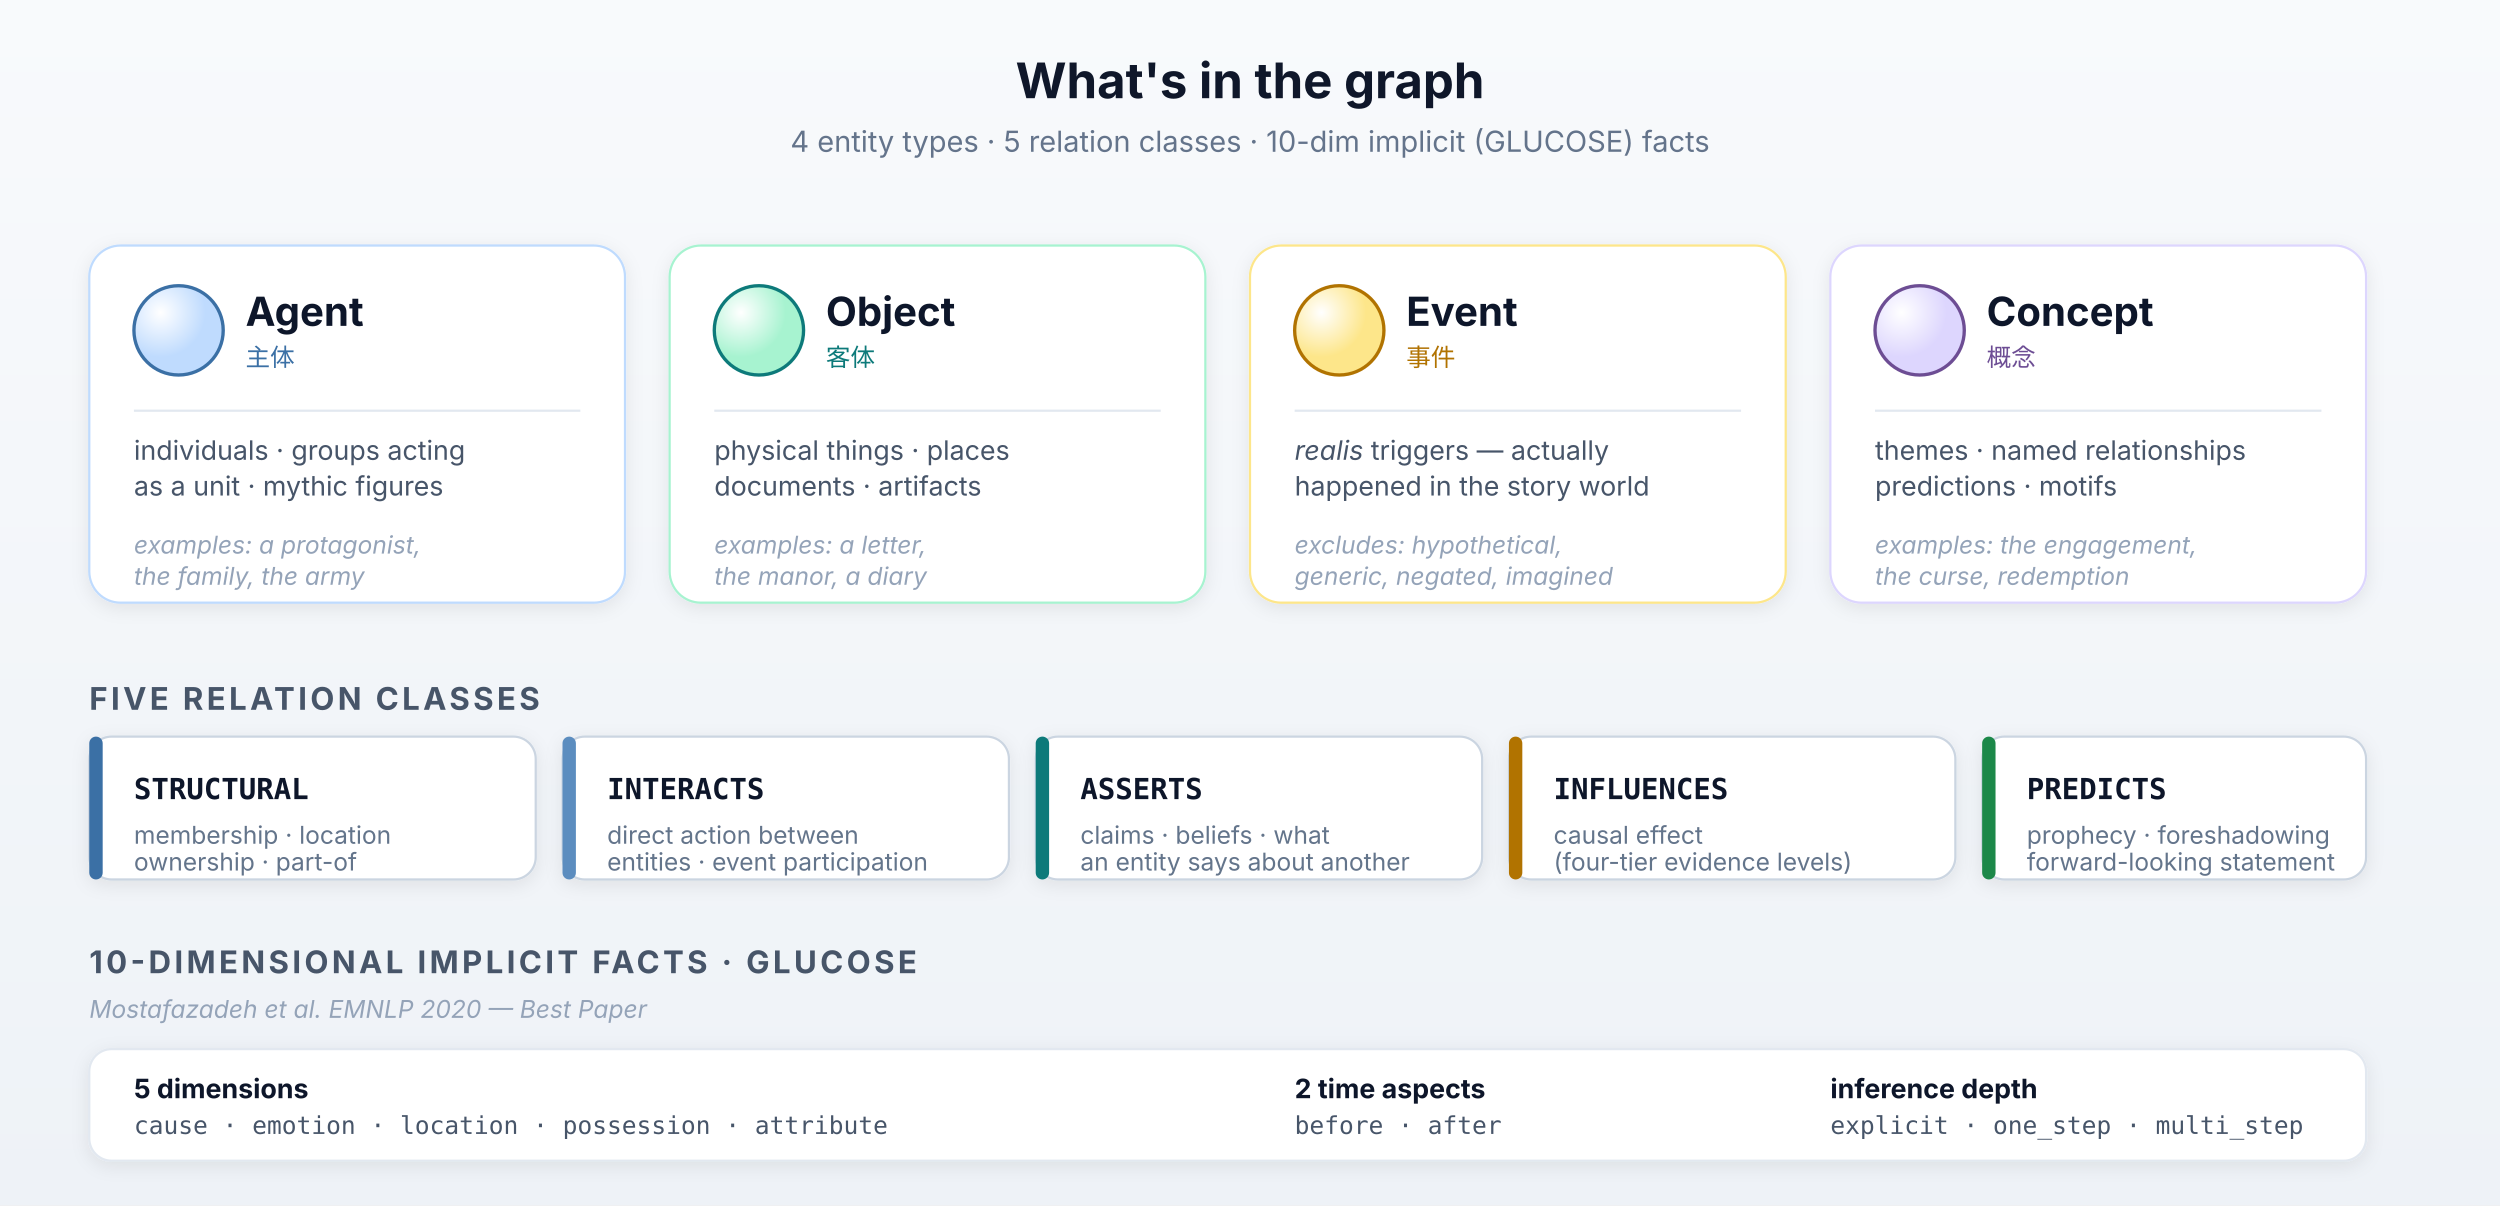
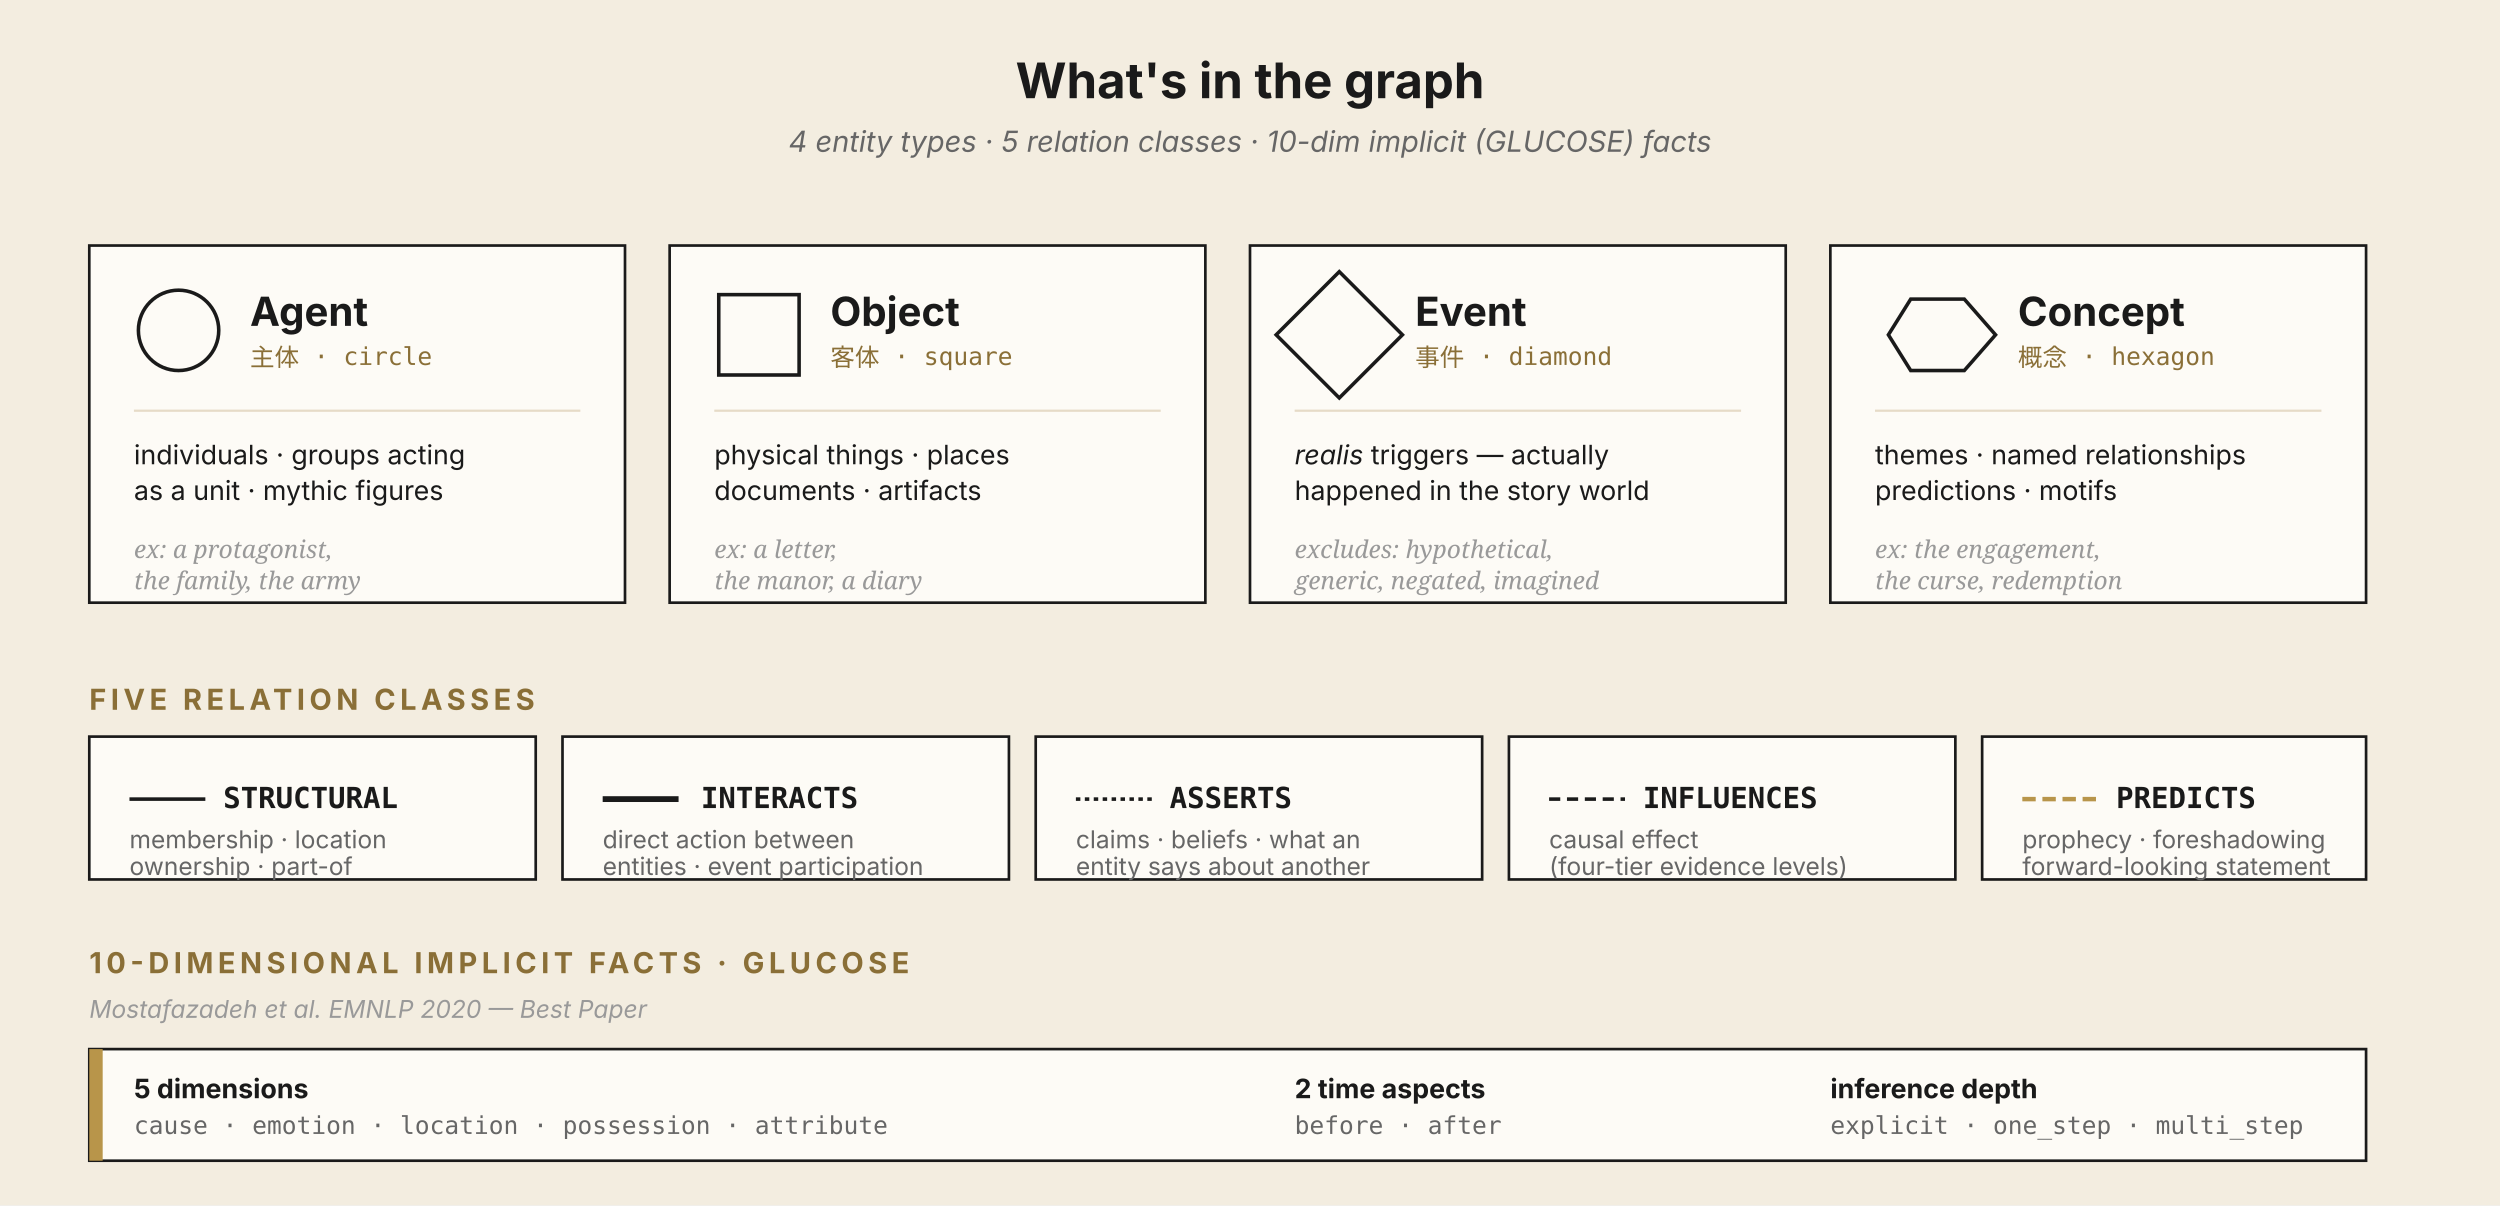
<svg xmlns="http://www.w3.org/2000/svg" viewBox="0 0 1120 540" font-family="-apple-system, BlinkMacSystemFont, 'Segoe UI', Inter, system-ui, sans-serif">
-   <defs>
-     <filter id="shadow" x="-50%" y="-50%" width="200%" height="200%">
-       <feDropShadow dx="0" dy="2" stdDeviation="4" flood-color="#0f172a" flood-opacity="0.08" />
-     </filter>
-     <linearGradient id="bg" x1="0" x2="0" y1="0" y2="1">
-       <stop offset="0" stop-color="#f8fafc" />
-       <stop offset="1" stop-color="#eef2f7" />
-     </linearGradient>
-     <radialGradient id="agent" cx="0.3" cy="0.3">
-       <stop offset="0" stop-color="#ffffff" />
-       <stop offset="1" stop-color="#bfdbfe" />
-     </radialGradient>
-     <radialGradient id="object" cx="0.3" cy="0.3">
-       <stop offset="0" stop-color="#ffffff" />
-       <stop offset="1" stop-color="#a7f3d0" />
-     </radialGradient>
-     <radialGradient id="event" cx="0.3" cy="0.3">
-       <stop offset="0" stop-color="#ffffff" />
-       <stop offset="1" stop-color="#fde68a" />
-     </radialGradient>
-     <radialGradient id="concept" cx="0.3" cy="0.3">
-       <stop offset="0" stop-color="#ffffff" />
-       <stop offset="1" stop-color="#ddd6fe" />
-     </radialGradient>
-   </defs>
-   <rect width="1120" height="540" fill="url(#bg)" />
-   <text x="560" y="44" text-anchor="middle" font-size="22" font-weight="700" fill="#0f172a">What's in the graph</text>
-   <text x="560" y="68" text-anchor="middle" font-size="13" fill="#64748b">
+   <rect width="1120" height="540" fill="#f3ede0" />
+   <text x="560" y="44" text-anchor="middle" font-size="22" font-weight="700" fill="#1a1a1a">What's in the graph</text>
+   <text x="560" y="68" text-anchor="middle" font-size="13" fill="#666666" font-style="italic">
    4 entity types · 5 relation classes · 10-dim implicit (GLUCOSE) facts
  </text>
-   <g filter="url(#shadow)">
-     <rect x="40" y="110" width="240" height="160" rx="14" fill="#ffffff" stroke="#bfdbfe" stroke-width="1" />
-     <circle cx="80" cy="148" r="20" fill="url(#agent)" stroke="#3a6fa5" stroke-width="1.5" />
-     <text x="110" y="146" font-size="18" font-weight="700" fill="#0f172a">Agent</text>
-     <text x="110" y="164" font-size="11" font-family="ui-monospace, monospace" fill="#3a6fa5">主体</text>
-     <line x1="60" y1="184" x2="260" y2="184" stroke="#e2e8f0" />
-     <text x="60" y="206" font-size="12" fill="#475569">individuals · groups acting</text>
-     <text x="60" y="222" font-size="12" fill="#475569">as a unit · mythic figures</text>
-     <text x="60" y="248" font-size="11" fill="#94a3b8" font-style="italic">
-       examples: a protagonist,
+   <g>
+     <rect x="40" y="110" width="240" height="160" fill="#fdfbf6" stroke="#1a1a1a" stroke-width="1.2" />
+     <circle cx="80" cy="148" r="18" fill="#fdfbf6" stroke="#1a1a1a" stroke-width="1.6" />
+     <text x="112" y="146" font-size="18" font-weight="700" fill="#1a1a1a">Agent</text>
+     <text x="112" y="164" font-size="11" font-family="ui-monospace, monospace" fill="#8a6f37">主体 · circle</text>
+     <line x1="60" y1="184" x2="260" y2="184" stroke="#e6dbc7" />
+     <text x="60" y="208" font-size="12" fill="#1a1a1a">individuals · groups acting</text>
+     <text x="60" y="224" font-size="12" fill="#1a1a1a">as a unit · mythic figures</text>
+     <text x="60" y="250" font-size="11" fill="#999999" font-style="italic" font-family="Georgia, serif">
+       ex: a protagonist,
    </text>
-     <text x="60" y="262" font-size="11" fill="#94a3b8" font-style="italic">
+     <text x="60" y="264" font-size="11" fill="#999999" font-style="italic" font-family="Georgia, serif">
      the family, the army
    </text>
  </g>
-   <g filter="url(#shadow)">
-     <rect x="300" y="110" width="240" height="160" rx="14" fill="#ffffff" stroke="#a7f3d0" stroke-width="1" />
-     <circle cx="340" cy="148" r="20" fill="url(#object)" stroke="#0e7a7a" stroke-width="1.5" />
-     <text x="370" y="146" font-size="18" font-weight="700" fill="#0f172a">Object</text>
-     <text x="370" y="164" font-size="11" font-family="ui-monospace, monospace" fill="#0e7a7a">客体</text>
-     <line x1="320" y1="184" x2="520" y2="184" stroke="#e2e8f0" />
-     <text x="320" y="206" font-size="12" fill="#475569">physical things · places</text>
-     <text x="320" y="222" font-size="12" fill="#475569">documents · artifacts</text>
-     <text x="320" y="248" font-size="11" fill="#94a3b8" font-style="italic">
-       examples: a letter,
+   <g>
+     <rect x="300" y="110" width="240" height="160" fill="#fdfbf6" stroke="#1a1a1a" stroke-width="1.2" />
+     <rect x="322" y="132" width="36" height="36" fill="#fdfbf6" stroke="#1a1a1a" stroke-width="1.6" />
+     <text x="372" y="146" font-size="18" font-weight="700" fill="#1a1a1a">Object</text>
+     <text x="372" y="164" font-size="11" font-family="ui-monospace, monospace" fill="#8a6f37">客体 · square</text>
+     <line x1="320" y1="184" x2="520" y2="184" stroke="#e6dbc7" />
+     <text x="320" y="208" font-size="12" fill="#1a1a1a">physical things · places</text>
+     <text x="320" y="224" font-size="12" fill="#1a1a1a">documents · artifacts</text>
+     <text x="320" y="250" font-size="11" fill="#999999" font-style="italic" font-family="Georgia, serif">
+       ex: a letter,
    </text>
-     <text x="320" y="262" font-size="11" fill="#94a3b8" font-style="italic">
+     <text x="320" y="264" font-size="11" fill="#999999" font-style="italic" font-family="Georgia, serif">
      the manor, a diary
    </text>
  </g>
-   <g filter="url(#shadow)">
-     <rect x="560" y="110" width="240" height="160" rx="14" fill="#ffffff" stroke="#fde68a" stroke-width="1" />
-     <circle cx="600" cy="148" r="20" fill="url(#event)" stroke="#b17304" stroke-width="1.5" />
-     <text x="630" y="146" font-size="18" font-weight="700" fill="#0f172a">Event</text>
-     <text x="630" y="164" font-size="11" font-family="ui-monospace, monospace" fill="#b17304">事件</text>
-     <line x1="580" y1="184" x2="780" y2="184" stroke="#e2e8f0" />
-     <text x="580" y="206" font-size="12" fill="#475569">
+   <g>
+     <rect x="560" y="110" width="240" height="160" fill="#fdfbf6" stroke="#1a1a1a" stroke-width="1.2" />
+     <g transform="rotate(45 600 150)">
+       <rect x="580" y="130" width="40" height="40" fill="#fdfbf6" stroke="#1a1a1a" stroke-width="1.6" />
+     </g>
+     <text x="634" y="146" font-size="18" font-weight="700" fill="#1a1a1a">Event</text>
+     <text x="634" y="164" font-size="11" font-family="ui-monospace, monospace" fill="#8a6f37">事件 · diamond</text>
+     <line x1="580" y1="184" x2="780" y2="184" stroke="#e6dbc7" />
+     <text x="580" y="208" font-size="12" fill="#1a1a1a">
      <tspan font-style="italic">realis</tspan> triggers — actually</text>
-     <text x="580" y="222" font-size="12" fill="#475569">happened in the story world</text>
-     <text x="580" y="248" font-size="11" fill="#94a3b8" font-style="italic">
+     <text x="580" y="224" font-size="12" fill="#1a1a1a">happened in the story world</text>
+     <text x="580" y="250" font-size="11" fill="#999999" font-style="italic" font-family="Georgia, serif">
      excludes: hypothetical,
    </text>
-     <text x="580" y="262" font-size="11" fill="#94a3b8" font-style="italic">
+     <text x="580" y="264" font-size="11" fill="#999999" font-style="italic" font-family="Georgia, serif">
      generic, negated, imagined
    </text>
  </g>
-   <g filter="url(#shadow)">
-     <rect x="820" y="110" width="240" height="160" rx="14" fill="#ffffff" stroke="#ddd6fe" stroke-width="1" />
-     <circle cx="860" cy="148" r="20" fill="url(#concept)" stroke="#6d4e94" stroke-width="1.5" />
-     <text x="890" y="146" font-size="18" font-weight="700" fill="#0f172a">Concept</text>
-     <text x="890" y="164" font-size="11" font-family="ui-monospace, monospace" fill="#6d4e94">概念</text>
-     <line x1="840" y1="184" x2="1040" y2="184" stroke="#e2e8f0" />
-     <text x="840" y="206" font-size="12" fill="#475569">themes · named relationships</text>
-     <text x="840" y="222" font-size="12" fill="#475569">predictions · motifs</text>
-     <text x="840" y="248" font-size="11" fill="#94a3b8" font-style="italic">
-       examples: the engagement,
+   <g>
+     <rect x="820" y="110" width="240" height="160" fill="#fdfbf6" stroke="#1a1a1a" stroke-width="1.2" />
+     <polygon points="846,150 856,134 880,134 894,150 880,166 856,166" fill="#fdfbf6" stroke="#1a1a1a" stroke-width="1.6" />
+     <text x="904" y="146" font-size="18" font-weight="700" fill="#1a1a1a">Concept</text>
+     <text x="904" y="164" font-size="11" font-family="ui-monospace, monospace" fill="#8a6f37">概念 · hexagon</text>
+     <line x1="840" y1="184" x2="1040" y2="184" stroke="#e6dbc7" />
+     <text x="840" y="208" font-size="12" fill="#1a1a1a">themes · named relationships</text>
+     <text x="840" y="224" font-size="12" fill="#1a1a1a">predictions · motifs</text>
+     <text x="840" y="250" font-size="11" fill="#999999" font-style="italic" font-family="Georgia, serif">
+       ex: the engagement,
    </text>
-     <text x="840" y="262" font-size="11" fill="#94a3b8" font-style="italic">
+     <text x="840" y="264" font-size="11" fill="#999999" font-style="italic" font-family="Georgia, serif">
      the curse, redemption
    </text>
  </g>
-   <text x="40" y="318" font-size="14" font-weight="700" letter-spacing="1.5" fill="#475569">FIVE RELATION CLASSES</text>
-   <g filter="url(#shadow)">
-     <rect x="40" y="330" width="200" height="64" rx="10" fill="#ffffff" stroke="#cbd5e1" />
-     <rect x="40" y="330" width="6" height="64" rx="3" fill="#3a6fa5" />
-     <text x="60" y="358" font-size="13" font-weight="700" font-family="ui-monospace, monospace" fill="#0f172a">STRUCTURAL</text>
-     <text x="60" y="378" font-size="11" fill="#64748b">membership · location</text>
-     <text x="60" y="390" font-size="11" fill="#64748b">ownership · part-of</text>
+   <text x="40" y="318" font-size="13" font-weight="700" letter-spacing="2" fill="#8a6f37">FIVE RELATION CLASSES</text>
+   <g>
+     <rect x="40" y="330" width="200" height="64" fill="#fdfbf6" stroke="#1a1a1a" stroke-width="1.2" />
+     <line x1="58" y1="358" x2="92" y2="358" stroke="#1a1a1a" stroke-width="1.6" />
+     <text x="100" y="362" font-size="13" font-weight="700" font-family="ui-monospace, monospace" fill="#1a1a1a">STRUCTURAL</text>
+     <text x="58" y="380" font-size="11" fill="#666666">membership · location</text>
+     <text x="58" y="392" font-size="11" fill="#666666">ownership · part-of</text>
  </g>
-   <g filter="url(#shadow)">
-     <rect x="252" y="330" width="200" height="64" rx="10" fill="#ffffff" stroke="#cbd5e1" />
-     <rect x="252" y="330" width="6" height="64" rx="3" fill="#5b8dbf" />
-     <text x="272" y="358" font-size="13" font-weight="700" font-family="ui-monospace, monospace" fill="#0f172a">INTERACTS</text>
-     <text x="272" y="378" font-size="11" fill="#64748b">direct action between</text>
-     <text x="272" y="390" font-size="11" fill="#64748b">entities · event participation</text>
+   <g>
+     <rect x="252" y="330" width="200" height="64" fill="#fdfbf6" stroke="#1a1a1a" stroke-width="1.2" />
+     <line x1="270" y1="358" x2="304" y2="358" stroke="#1a1a1a" stroke-width="2.6" />
+     <text x="314" y="362" font-size="13" font-weight="700" font-family="ui-monospace, monospace" fill="#1a1a1a">INTERACTS</text>
+     <text x="270" y="380" font-size="11" fill="#666666">direct action between</text>
+     <text x="270" y="392" font-size="11" fill="#666666">entities · event participation</text>
  </g>
-   <g filter="url(#shadow)">
-     <rect x="464" y="330" width="200" height="64" rx="10" fill="#ffffff" stroke="#cbd5e1" />
-     <rect x="464" y="330" width="6" height="64" rx="3" fill="#0e7a7a" />
-     <text x="484" y="358" font-size="13" font-weight="700" font-family="ui-monospace, monospace" fill="#0f172a">ASSERTS</text>
-     <text x="484" y="378" font-size="11" fill="#64748b">claims · beliefs · what</text>
-     <text x="484" y="390" font-size="11" fill="#64748b">an entity says about another</text>
+   <g>
+     <rect x="464" y="330" width="200" height="64" fill="#fdfbf6" stroke="#1a1a1a" stroke-width="1.2" />
+     <line x1="482" y1="358" x2="516" y2="358" stroke="#1a1a1a" stroke-width="1.6" stroke-dasharray="2,2" />
+     <text x="524" y="362" font-size="13" font-weight="700" font-family="ui-monospace, monospace" fill="#1a1a1a">ASSERTS</text>
+     <text x="482" y="380" font-size="11" fill="#666666">claims · beliefs · what an</text>
+     <text x="482" y="392" font-size="11" fill="#666666">entity says about another</text>
  </g>
-   <g filter="url(#shadow)">
-     <rect x="676" y="330" width="200" height="64" rx="10" fill="#ffffff" stroke="#cbd5e1" />
-     <rect x="676" y="330" width="6" height="64" rx="3" fill="#b17304" />
-     <text x="696" y="358" font-size="13" font-weight="700" font-family="ui-monospace, monospace" fill="#0f172a">INFLUENCES</text>
-     <text x="696" y="378" font-size="11" fill="#64748b">causal effect</text>
-     <text x="696" y="390" font-size="11" fill="#64748b">(four-tier evidence levels)</text>
+   <g>
+     <rect x="676" y="330" width="200" height="64" fill="#fdfbf6" stroke="#1a1a1a" stroke-width="1.2" />
+     <line x1="694" y1="358" x2="728" y2="358" stroke="#1a1a1a" stroke-width="1.6" stroke-dasharray="5,3" />
+     <text x="736" y="362" font-size="13" font-weight="700" font-family="ui-monospace, monospace" fill="#1a1a1a">INFLUENCES</text>
+     <text x="694" y="380" font-size="11" fill="#666666">causal effect</text>
+     <text x="694" y="392" font-size="11" fill="#666666">(four-tier evidence levels)</text>
  </g>
-   <g filter="url(#shadow)">
-     <rect x="888" y="330" width="172" height="64" rx="10" fill="#ffffff" stroke="#cbd5e1" />
-     <rect x="888" y="330" width="6" height="64" rx="3" fill="#1e8848" />
-     <text x="908" y="358" font-size="13" font-weight="700" font-family="ui-monospace, monospace" fill="#0f172a">PREDICTS</text>
-     <text x="908" y="378" font-size="11" fill="#64748b">prophecy · foreshadowing</text>
-     <text x="908" y="390" font-size="11" fill="#64748b">forward-looking statement</text>
+   <g>
+     <rect x="888" y="330" width="172" height="64" fill="#fdfbf6" stroke="#1a1a1a" stroke-width="1.2" />
+     <line x1="906" y1="358" x2="940" y2="358" stroke="#b8954a" stroke-width="2" stroke-dasharray="6,3" />
+     <text x="948" y="362" font-size="13" font-weight="700" font-family="ui-monospace, monospace" fill="#1a1a1a">PREDICTS</text>
+     <text x="906" y="380" font-size="11" fill="#666666">prophecy · foreshadowing</text>
+     <text x="906" y="392" font-size="11" fill="#666666">forward-looking statement</text>
  </g>
-   <text x="40" y="436" font-size="14" font-weight="700" letter-spacing="1.5" fill="#475569">10-DIMENSIONAL IMPLICIT FACTS · GLUCOSE</text>
-   <text x="40" y="456" font-size="11" fill="#94a3b8" font-style="italic">Mostafazadeh et al. EMNLP 2020 — Best Paper</text>
-   <g filter="url(#shadow)" transform="translate(40, 470)">
-     <rect x="0" y="0" width="1020" height="50" rx="10" fill="#ffffff" stroke="#e2e8f0" />
-     <text x="20" y="22" font-size="12" font-weight="700" fill="#0f172a">5 dimensions</text>
-     <text x="20" y="38" font-size="11" font-family="ui-monospace, monospace" fill="#475569">cause · emotion · location · possession · attribute</text>
-     <text x="540" y="22" font-size="12" font-weight="700" fill="#0f172a">2 time aspects</text>
-     <text x="540" y="38" font-size="11" font-family="ui-monospace, monospace" fill="#475569">before  ·  after</text>
-     <text x="780" y="22" font-size="12" font-weight="700" fill="#0f172a">inference depth</text>
-     <text x="780" y="38" font-size="11" font-family="ui-monospace, monospace" fill="#475569">explicit · one_step · multi_step</text>
+   <text x="40" y="436" font-size="13" font-weight="700" letter-spacing="2" fill="#8a6f37">10-DIMENSIONAL IMPLICIT FACTS · GLUCOSE</text>
+   <text x="40" y="456" font-size="11" fill="#999999" font-style="italic">Mostafazadeh et al. EMNLP 2020 — Best Paper</text>
+   <g transform="translate(40, 470)">
+     <rect x="0" y="0" width="1020" height="50" fill="#fdfbf6" stroke="#1a1a1a" stroke-width="1.2" />
+     <rect x="0" y="0" width="6" height="50" fill="#b8954a" />
+     <text x="20" y="22" font-size="12" font-weight="700" fill="#1a1a1a">5 dimensions</text>
+     <text x="20" y="38" font-size="11" font-family="ui-monospace, monospace" fill="#666666">cause · emotion · location · possession · attribute</text>
+     <text x="540" y="22" font-size="12" font-weight="700" fill="#1a1a1a">2 time aspects</text>
+     <text x="540" y="38" font-size="11" font-family="ui-monospace, monospace" fill="#666666">before  ·  after</text>
+     <text x="780" y="22" font-size="12" font-weight="700" fill="#1a1a1a">inference depth</text>
+     <text x="780" y="38" font-size="11" font-family="ui-monospace, monospace" fill="#666666">explicit · one_step · multi_step</text>
  </g>
</svg>
